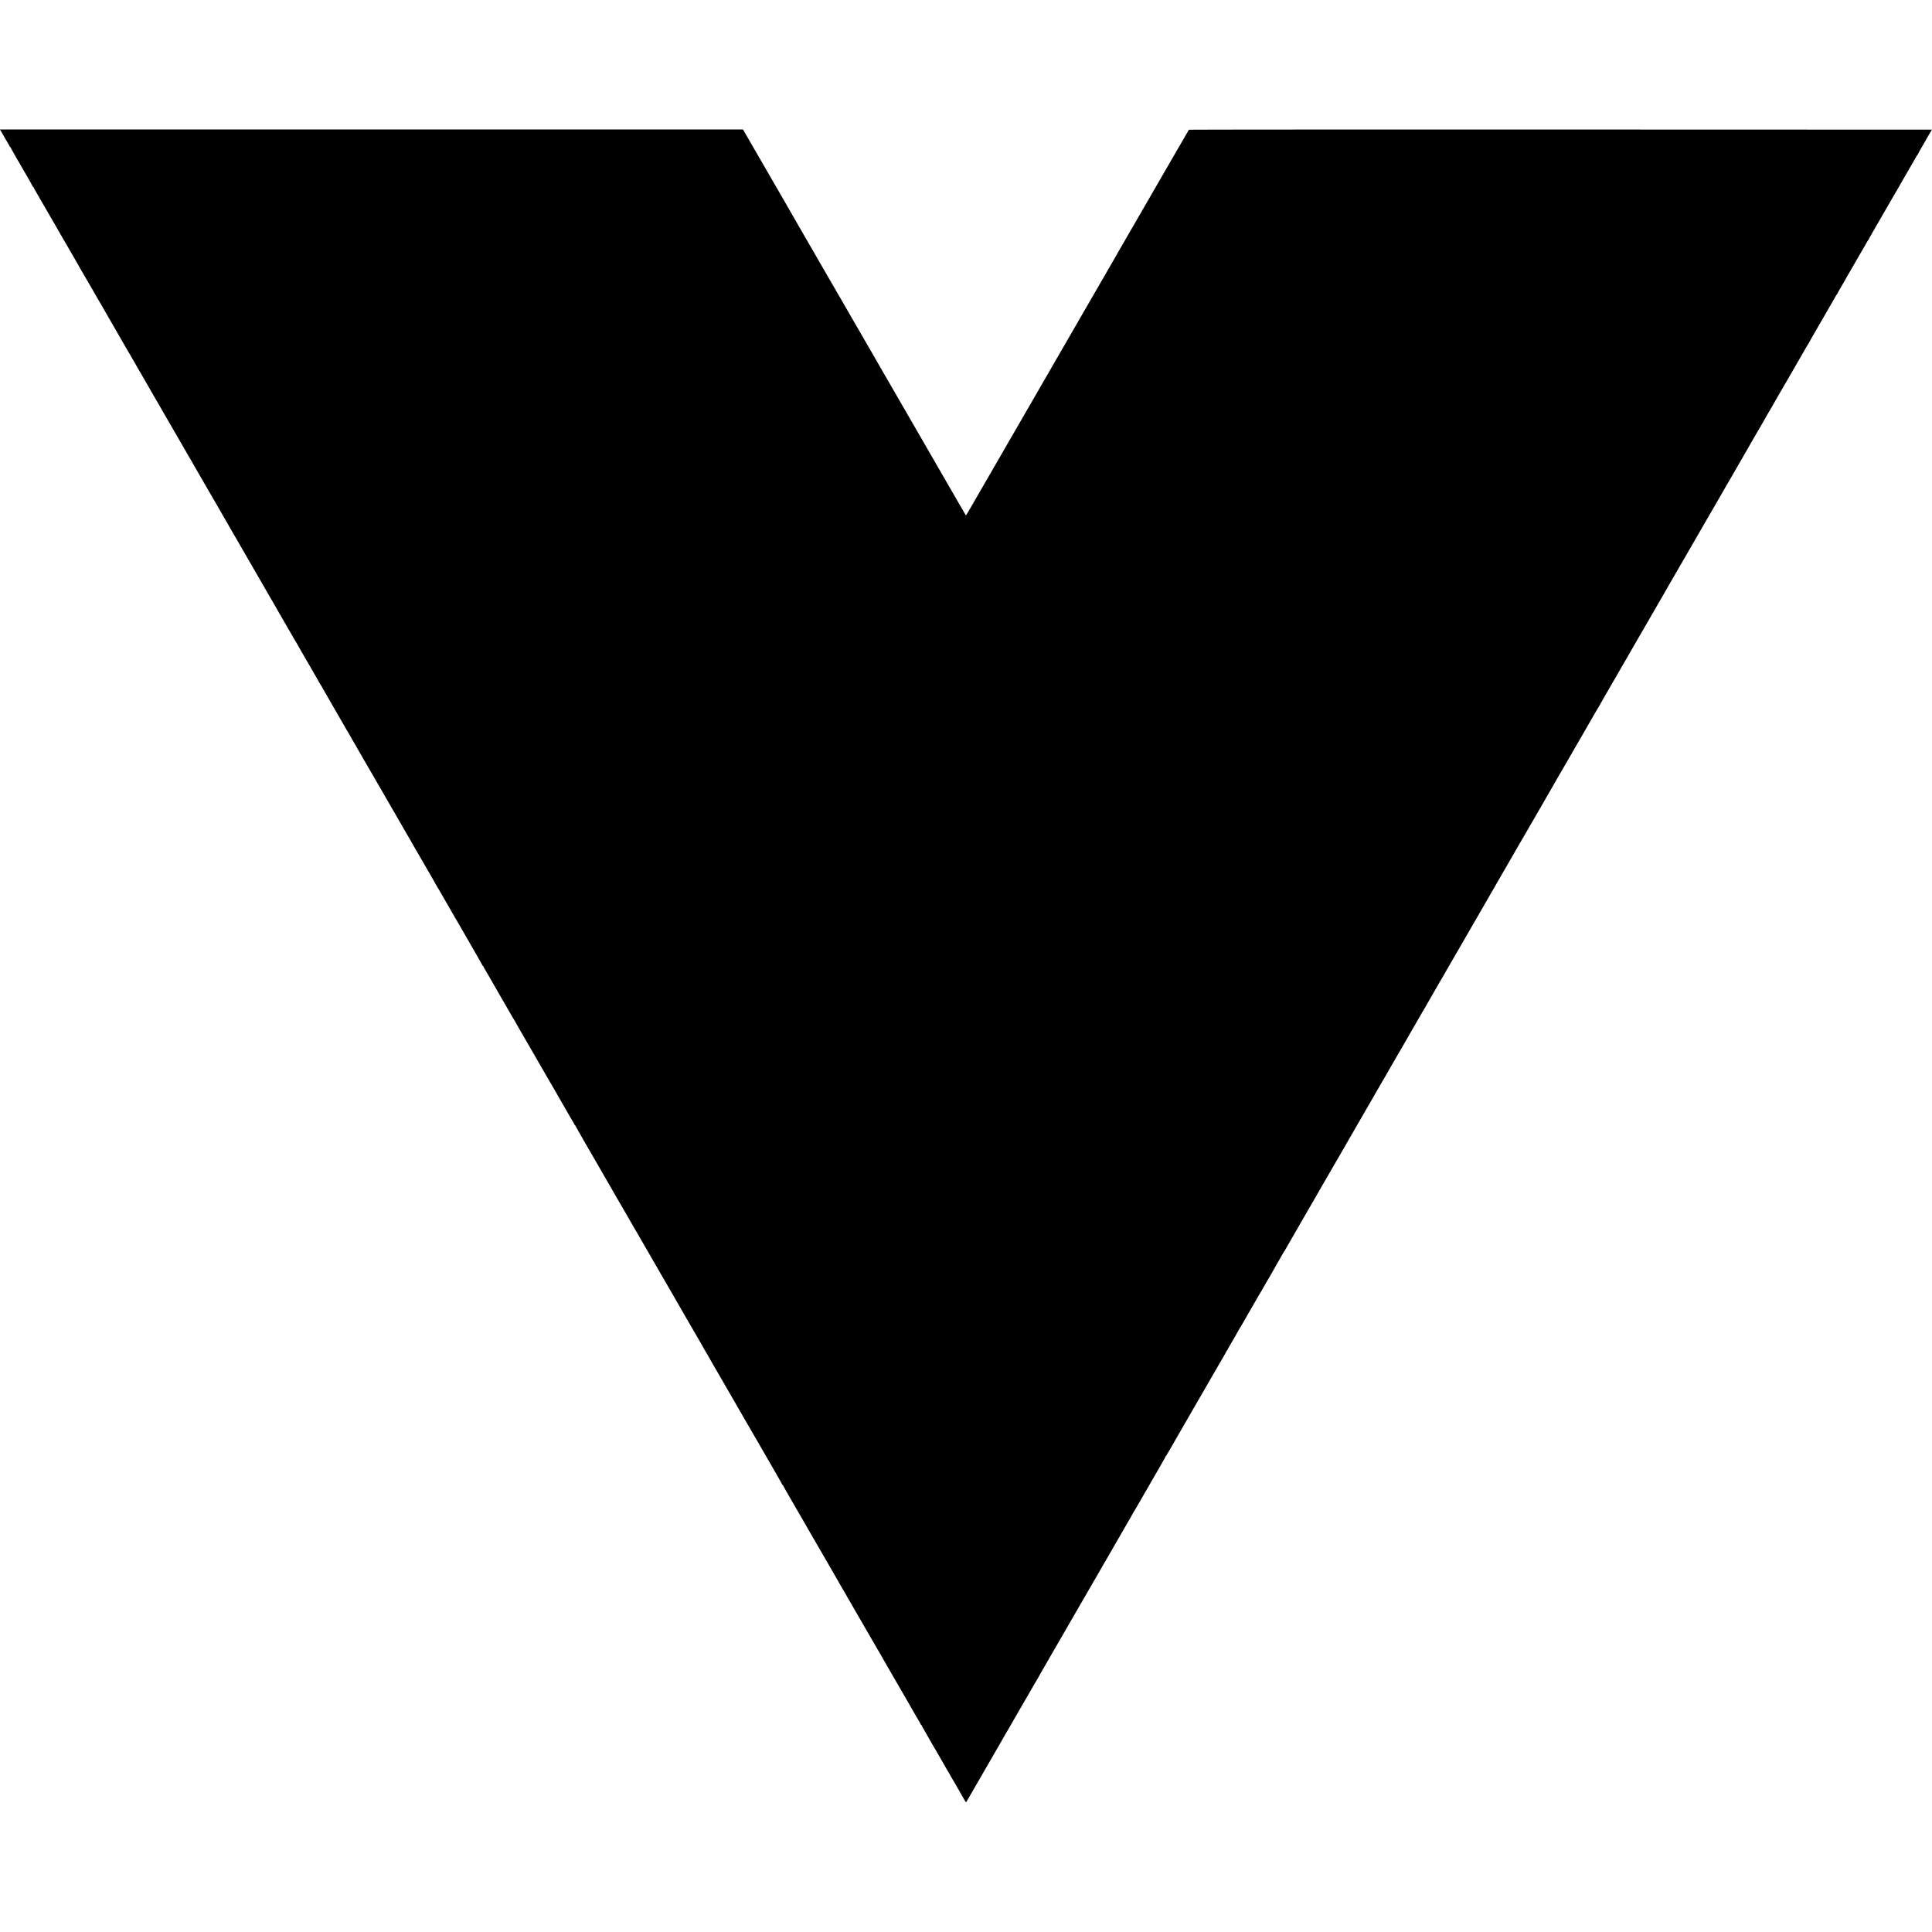
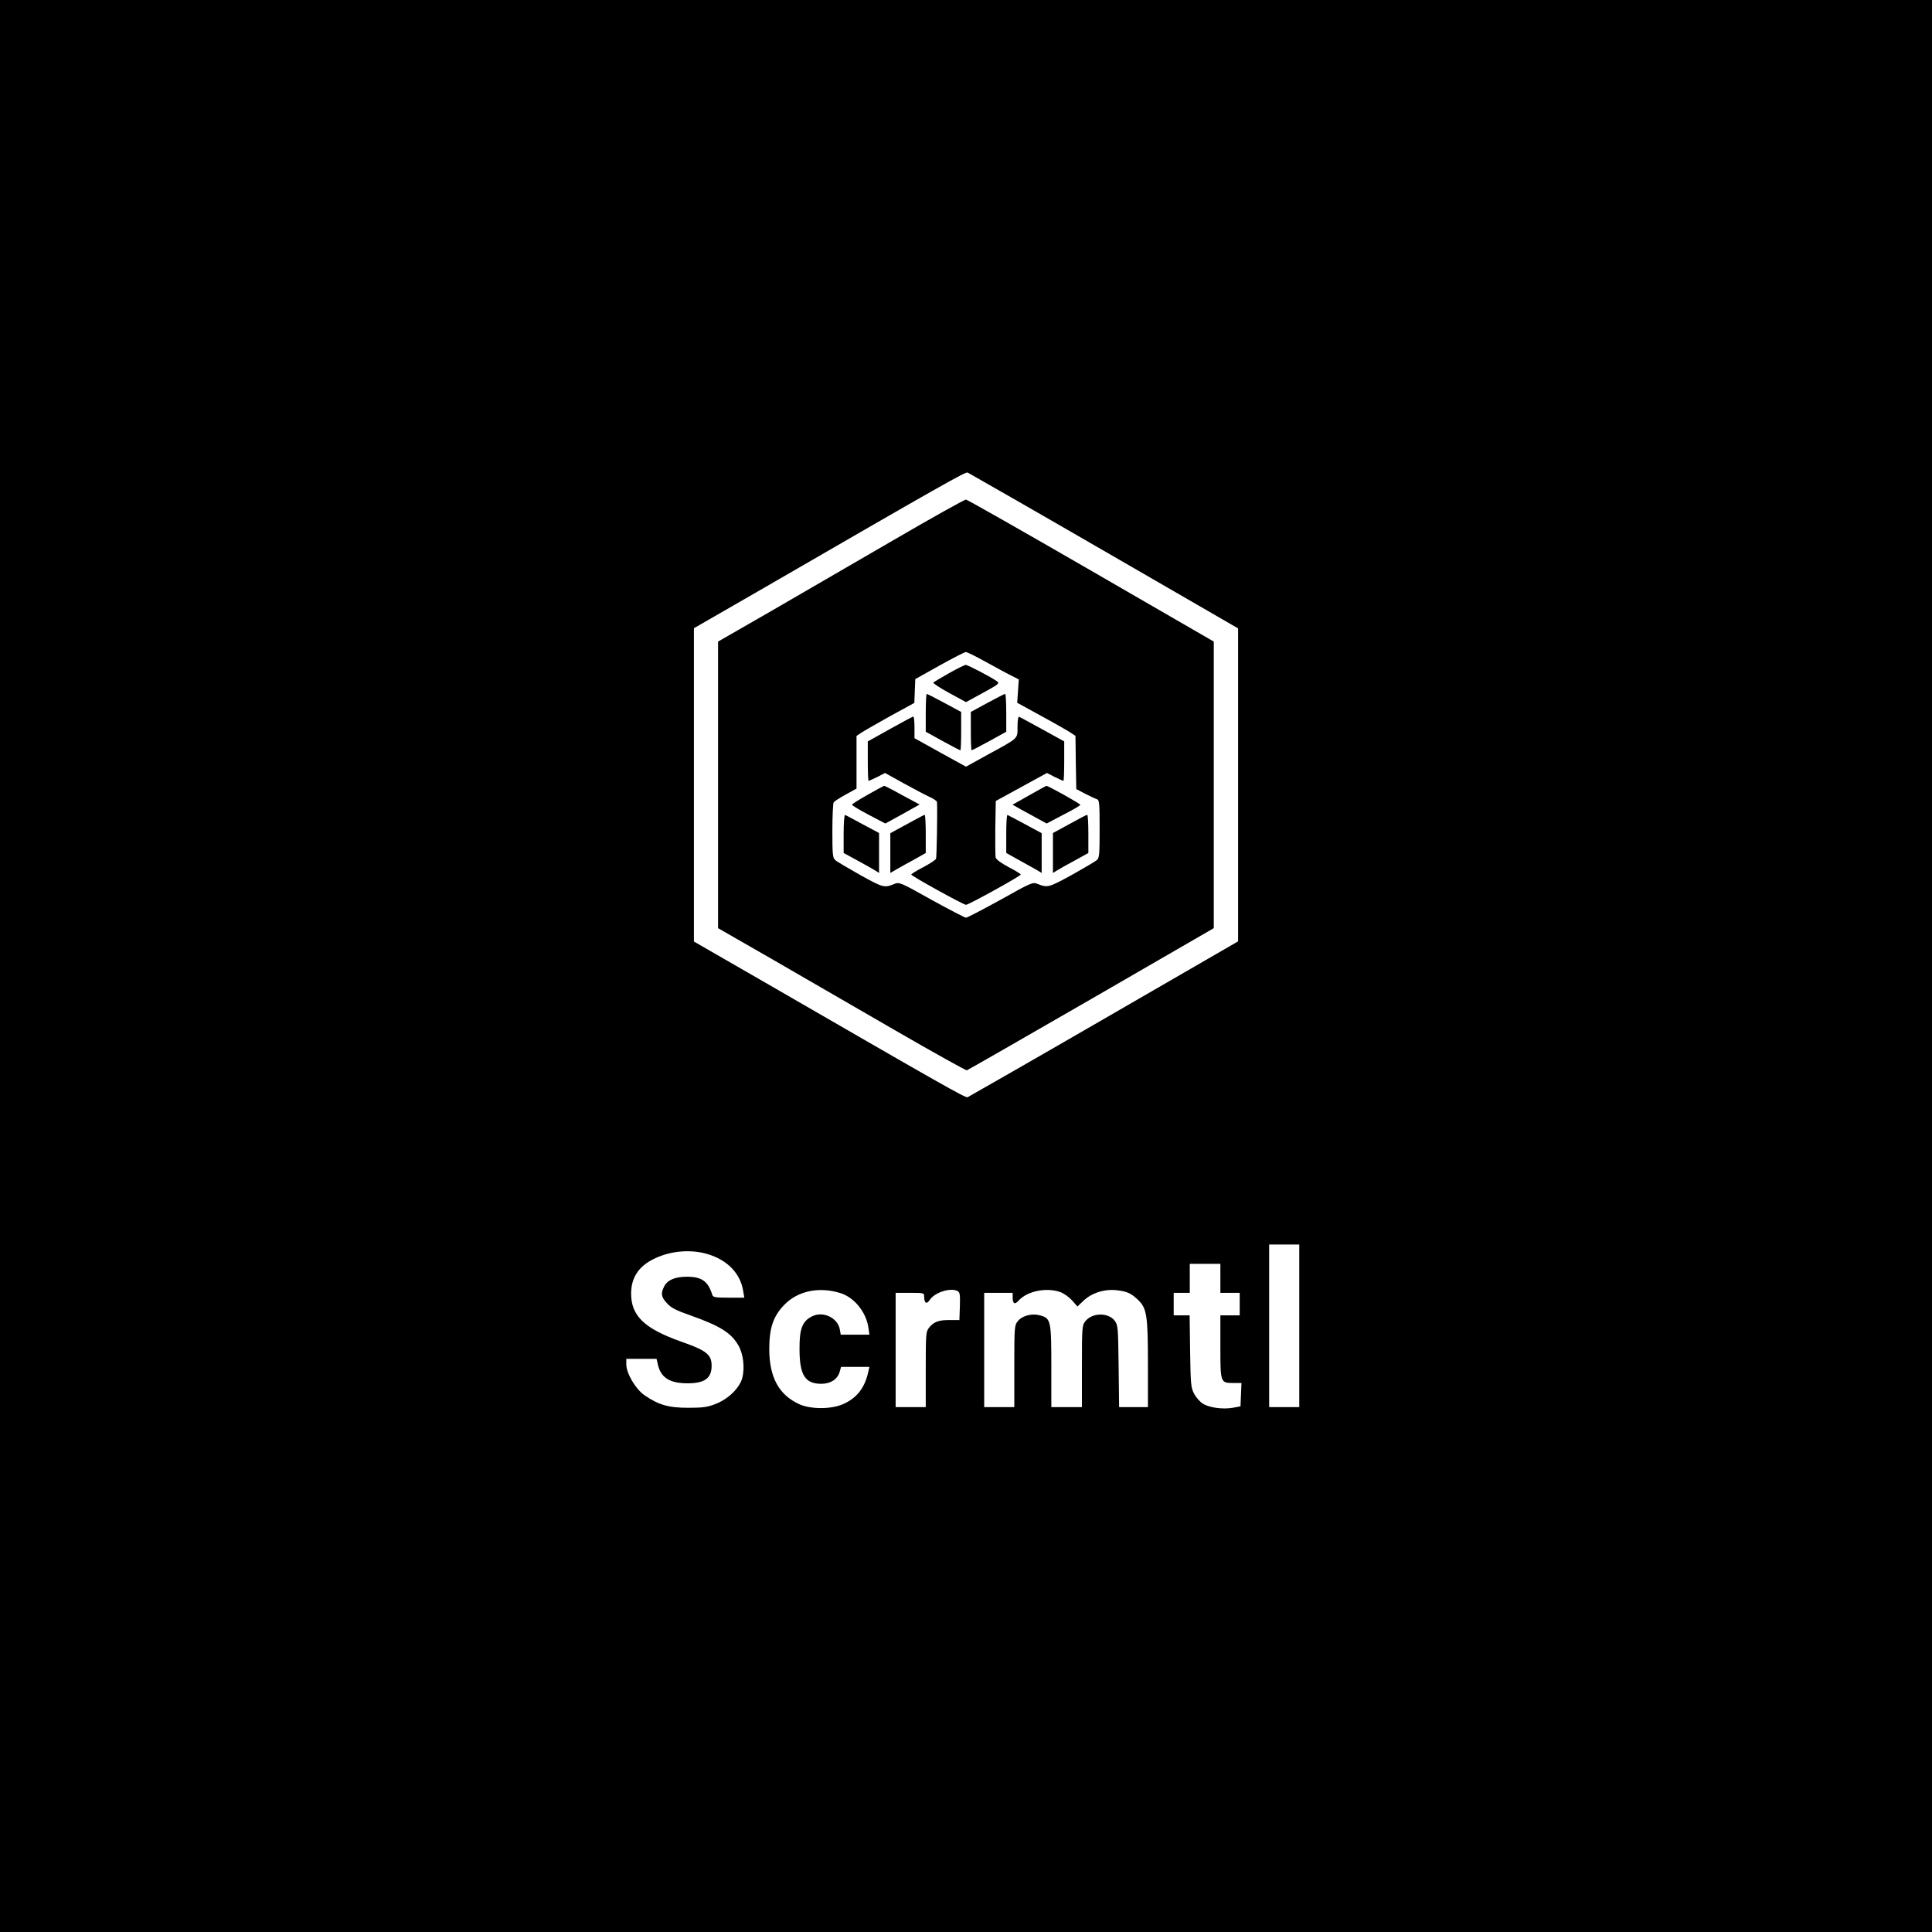
- <svg xmlns="http://www.w3.org/2000/svg" version="1.0" width="16pt" height="16pt" viewBox="0 0 16 16" preserveAspectRatio="xMidYMid meet">
-   <g transform="translate(0,16) scale(0.00032,-0.00032)" fill="#000000" stroke="none">
-     <path d="M18 46618 c45 -75 122 -207 122 -211 0 -2 25 -45 55 -95 30 -50 55 -96 55 -102 0 -5 5 -10 10 -10 6 0 10 -4 10 -9 0 -5 73 -135 161 -288 89 -153 173 -298 187 -323 14 -25 32 -57 41 -72 88 -149 187 -324 189 -335 2 -7 8 -13 13 -13 5 0 9 -4 9 -10 0 -5 46 -89 103 -187 175 -302 490 -846 507 -876 8 -16 20 -36 25 -45 28 -46 290 -498 339 -585 13 -23 74 -129 136 -236 61 -107 123 -215 137 -240 14 -25 29 -50 33 -56 5 -5 23 -37 40 -70 18 -33 38 -67 44 -75 11 -16 21 -33 63 -109 14 -25 29 -50 33 -56 4 -5 21 -35 38 -65 55 -100 261 -455 269 -465 4 -5 14 -21 20 -35 15 -29 41 -75 103 -180 24 -41 52 -88 60 -105 9 -16 57 -100 107 -185 112 -193 362 -626 380 -660 8 -14 23 -38 33 -55 11 -16 23 -37 27 -45 4 -8 26 -46 48 -85 23 -38 53 -90 67 -115 46 -81 64 -113 178 -310 62 -107 121 -210 132 -227 37 -67 56 -99 85 -148 16 -27 32 -57 36 -65 4 -8 15 -27 25 -42 9 -15 53 -89 96 -165 44 -76 177 -307 296 -513 120 -206 268 -463 330 -570 131 -227 117 -203 200 -348 36 -62 73 -125 82 -140 10 -15 21 -34 25 -42 4 -8 20 -37 36 -65 17 -27 38 -65 48 -82 49 -85 64 -111 87 -153 13 -25 28 -49 32 -55 4 -5 78 -134 165 -285 87 -151 166 -288 176 -305 10 -16 26 -43 35 -59 9 -17 125 -217 257 -445 132 -229 253 -441 270 -471 17 -30 45 -79 64 -108 18 -29 33 -54 33 -57 0 -2 20 -37 44 -77 24 -40 123 -212 221 -383 97 -170 190 -330 205 -355 16 -25 39 -65 53 -90 13 -25 81 -144 152 -265 70 -121 137 -238 150 -260 12 -22 37 -65 55 -95 18 -30 43 -73 55 -95 12 -22 48 -85 80 -140 77 -132 163 -280 190 -330 13 -22 71 -123 130 -225 59 -102 116 -199 126 -217 10 -17 29 -50 43 -72 15 -22 26 -43 26 -45 0 -2 27 -50 60 -106 33 -56 60 -103 60 -105 0 -2 55 -98 90 -155 8 -14 182 -316 239 -414 13 -22 45 -79 72 -124 27 -46 49 -86 49 -89 0 -2 14 -24 30 -48 16 -24 30 -46 30 -49 0 -5 74 -135 100 -176 5 -8 24 -42 43 -75 50 -88 58 -101 262 -455 104 -179 199 -345 213 -370 14 -25 28 -49 32 -55 4 -5 17 -26 28 -45 10 -19 62 -109 114 -200 114 -197 133 -230 170 -295 16 -27 33 -57 38 -65 17 -28 96 -165 103 -180 4 -8 16 -28 26 -45 10 -16 77 -131 148 -255 72 -124 181 -313 243 -420 62 -107 121 -209 131 -227 35 -62 323 -560 392 -678 38 -66 83 -145 100 -175 16 -30 33 -59 37 -65 4 -5 17 -27 29 -47 34 -61 56 -100 90 -156 17 -29 31 -55 31 -57 0 -2 17 -32 39 -67 21 -35 134 -229 251 -433 117 -203 235 -407 261 -451 27 -45 49 -85 49 -88 0 -4 8 -19 19 -34 15 -21 200 -341 309 -533 10 -19 33 -58 51 -87 17 -29 31 -54 31 -56 0 -2 25 -44 55 -94 30 -50 55 -95 55 -98 0 -4 6 -15 14 -23 7 -9 27 -41 43 -71 17 -30 170 -297 342 -594 171 -296 311 -542 311 -547 0 -5 5 -9 10 -9 6 0 10 -4 10 -10 0 -5 22 -47 49 -92 27 -46 58 -99 68 -118 24 -43 81 -140 93 -160 5 -8 66 -114 135 -235 69 -121 130 -227 135 -235 12 -21 259 -447 283 -490 10 -19 28 -47 38 -62 11 -14 19 -29 19 -32 0 -3 37 -69 83 -148 99 -170 305 -526 337 -583 13 -22 31 -53 41 -70 11 -16 22 -37 26 -45 7 -14 82 -146 103 -180 14 -24 181 -311 205 -355 13 -22 46 -80 75 -130 29 -49 64 -110 78 -135 14 -25 51 -88 82 -140 31 -52 59 -102 63 -110 4 -8 18 -33 31 -55 205 -353 284 -489 309 -535 17 -30 45 -78 62 -106 18 -28 36 -60 39 -72 4 -12 12 -22 17 -22 5 0 9 -4 9 -10 0 -5 109 -197 241 -427 133 -230 250 -431 259 -448 51 -90 222 -385 280 -485 37 -63 78 -135 92 -160 14 -25 67 -117 118 -205 51 -88 101 -175 111 -193 34 -58 55 -95 149 -257 51 -88 101 -173 110 -190 9 -16 76 -131 147 -255 72 -124 140 -241 151 -260 61 -108 281 -489 355 -615 38 -66 77 -133 87 -150 35 -63 91 -161 100 -175 14 -23 99 -169 128 -220 54 -97 135 -235 142 -245 4 -5 20 -32 35 -60 26 -48 238 -416 276 -480 10 -16 26 -46 37 -65 30 -53 382 -661 403 -695 10 -16 22 -37 26 -45 4 -8 26 -48 50 -88 24 -41 43 -75 43 -77 0 -2 22 -40 50 -85 27 -45 50 -84 50 -86 0 -3 38 -69 83 -147 84 -142 302 -520 340 -587 10 -19 34 -60 52 -90 18 -30 44 -75 57 -100 14 -25 45 -79 70 -120 25 -41 56 -96 70 -121 14 -25 77 -133 138 -240 62 -107 122 -210 132 -229 25 -43 310 -535 337 -581 11 -19 26 -45 34 -59 17 -32 238 -414 266 -460 11 -19 24 -41 28 -49 3 -7 75 -133 160 -278 84 -146 153 -269 153 -274 0 -5 5 -9 10 -9 6 0 10 -4 10 -10 0 -5 82 -150 181 -322 182 -314 201 -346 240 -415 12 -21 80 -139 152 -263 71 -124 141 -245 155 -270 14 -25 28 -49 32 -55 6 -8 145 -248 220 -380 37 -66 209 -362 229 -395 11 -19 24 -42 28 -49 4 -8 67 -118 140 -243 73 -125 133 -230 133 -233 0 -2 15 -28 33 -57 19 -29 47 -78 64 -108 17 -30 53 -93 79 -139 53 -90 82 -141 157 -272 82 -142 115 -199 381 -659 142 -245 268 -463 281 -485 12 -22 71 -125 132 -230 60 -104 172 -298 248 -430 76 -132 146 -253 156 -270 11 -16 22 -36 26 -44 3 -8 30 -54 60 -103 29 -49 53 -91 53 -93 0 -3 18 -34 40 -70 22 -36 40 -67 40 -69 0 -2 37 -66 81 -142 45 -77 98 -168 119 -204 20 -36 47 -81 58 -100 12 -19 27 -47 33 -62 6 -16 15 -28 20 -28 5 0 9 -4 9 -9 0 -6 63 -118 140 -251 77 -133 140 -243 140 -245 0 -2 18 -33 41 -70 22 -37 49 -83 60 -101 10 -19 29 -51 40 -71 25 -45 109 -189 126 -218 7 -11 17 -29 22 -40 6 -11 22 -38 35 -60 14 -22 37 -62 52 -90 14 -27 35 -62 45 -77 11 -14 19 -29 19 -32 0 -3 18 -35 40 -71 22 -36 40 -67 40 -69 0 -2 19 -35 42 -72 23 -38 55 -94 72 -124 26 -47 139 -244 171 -298 6 -9 21 -36 34 -60 28 -48 37 -51 51 -19 6 12 19 36 29 52 10 17 27 46 38 65 11 19 104 181 208 360 103 179 199 345 213 370 14 25 42 74 64 109 21 34 38 65 38 67 0 2 18 33 40 69 22 36 40 67 40 69 0 3 177 310 199 346 16 26 136 234 140 244 2 5 25 44 52 88 27 44 49 81 49 84 0 2 18 34 40 70 22 36 40 67 40 69 0 2 20 36 43 77 35 58 169 289 297 513 9 17 50 86 90 155 40 69 86 150 103 180 16 30 35 62 41 70 6 8 16 24 22 35 35 64 72 129 167 293 59 100 116 199 127 220 11 20 30 53 41 72 43 72 1070 1850 1121 1940 14 25 65 113 113 195 48 83 96 166 107 185 10 19 28 50 38 68 11 18 73 124 137 235 64 111 175 303 246 427 71 124 173 299 225 390 52 91 116 202 143 248 27 45 49 85 49 89 0 4 6 14 14 22 7 9 28 43 46 76 26 47 251 436 378 655 11 19 29 51 40 70 11 19 101 176 201 348 99 172 181 317 181 323 0 5 5 9 10 9 6 0 10 5 10 11 0 6 8 23 18 37 11 15 32 52 49 82 16 30 130 228 253 440 122 212 234 405 248 430 13 25 39 70 57 100 39 65 69 117 130 225 25 44 50 87 55 95 12 19 78 134 220 380 61 107 129 224 150 260 161 277 222 382 246 425 15 28 47 83 71 123 24 41 43 78 43 83 0 5 4 9 8 9 4 0 13 12 19 28 7 15 23 45 36 67 66 110 277 478 277 483 0 3 6 13 14 21 7 9 27 41 43 71 17 30 45 80 63 110 34 57 375 649 394 685 6 11 16 27 22 35 6 8 26 42 44 75 18 33 41 74 51 90 10 17 24 41 32 55 54 97 72 128 88 152 11 14 19 28 19 30 0 3 79 141 175 308 96 167 175 305 175 308 0 3 6 13 14 21 7 9 26 39 41 66 33 60 276 483 338 587 24 40 46 80 50 88 4 8 13 24 20 35 14 23 95 163 125 215 11 19 52 91 92 160 40 69 80 139 90 155 9 17 103 179 207 360 105 182 200 346 211 365 103 181 463 802 489 845 7 11 15 27 19 35 4 8 29 51 55 95 64 110 828 1433 848 1470 9 17 24 41 33 55 9 14 29 48 45 77 15 28 52 93 82 145 30 51 62 107 71 123 17 30 231 398 400 690 51 88 103 179 115 202 12 23 26 48 32 55 6 7 24 38 40 68 17 30 61 107 98 170 37 63 84 144 103 180 19 36 41 72 48 81 8 8 14 18 14 21 0 4 27 51 59 106 32 55 72 124 89 154 16 29 71 125 122 213 51 88 104 180 118 205 13 25 28 50 32 55 4 6 17 26 28 45 11 19 45 80 77 135 31 55 66 116 77 135 11 19 88 152 171 295 401 694 620 1072 650 1125 11 19 87 152 170 295 83 143 158 273 166 288 9 16 21 36 26 45 6 9 31 52 55 96 25 43 54 94 66 115 11 20 95 164 186 321 91 157 173 299 182 315 9 17 26 46 37 65 12 19 66 114 121 210 56 96 108 186 117 200 8 14 24 40 34 59 24 45 383 664 412 713 5 9 17 29 26 45 15 28 120 210 241 419 36 61 68 117 72 125 4 8 12 23 19 34 35 57 245 420 262 453 11 20 35 61 53 90 17 29 32 54 32 56 0 3 28 51 62 108 33 57 70 119 80 138 10 19 23 42 28 50 5 8 32 53 59 100 27 47 149 258 271 470 122 212 234 405 248 430 30 53 62 108 80 135 6 11 15 27 19 35 4 8 85 150 181 315 96 165 187 323 202 350 31 56 116 202 130 225 5 8 25 42 43 75 19 33 92 159 162 280 149 257 157 271 202 350 19 33 38 67 43 75 9 14 228 392 275 475 12 22 55 96 95 165 40 69 80 139 90 155 24 42 202 350 221 383 9 15 27 47 41 72 14 25 75 131 136 236 61 106 121 210 134 232 99 172 271 470 279 482 5 8 23 40 40 70 18 30 81 141 142 245 60 105 121 210 135 235 14 25 71 124 127 220 56 96 143 247 194 335 51 88 96 167 102 175 14 24 180 311 204 355 23 43 340 590 356 615 5 8 50 87 101 175 171 301 517 898 582 1008 25 43 46 81 46 83 0 2 12 23 27 47 14 23 40 67 56 97 16 30 35 62 42 70 7 8 15 22 18 30 4 8 20 38 37 65 16 28 33 57 37 65 6 12 111 196 143 250 5 8 55 95 112 193 57 98 113 195 126 215 12 20 27 46 32 57 6 11 14 27 20 35 5 8 76 130 156 270 80 140 165 287 187 325 23 39 52 90 66 115 13 25 30 52 37 61 8 8 14 18 14 21 0 4 41 77 92 165 50 87 175 302 276 478 101 176 208 360 236 408 28 49 67 117 86 152 19 35 41 70 48 77 6 6 12 15 12 19 0 7 124 224 167 291 12 21 23 40 23 42 0 2 21 40 46 83 26 43 55 92 64 109 54 95 327 568 354 614 19 30 45 75 59 100 71 128 82 145 89 148 4 2 8 8 8 13 0 5 42 82 94 172 311 538 496 858 518 897 14 25 40 70 58 100 18 30 42 71 53 90 10 19 79 139 152 265 73 127 142 246 153 265 10 19 43 76 72 125 29 50 63 108 75 130 65 116 80 140 87 143 4 2 8 8 8 12 0 8 114 212 140 250 6 8 14 24 20 35 5 11 54 97 108 190 l100 170 -9611 3 c-5286 1 -9614 -1 -9618 -5 -5 -6 -419 -719 -619 -1068 -89 -155 -267 -463 -323 -560 -38 -66 -81 -140 -95 -165 -31 -56 -263 -457 -526 -910 -110 -190 -224 -388 -254 -440 -29 -52 -61 -109 -71 -125 -23 -39 -243 -420 -268 -465 -11 -19 -204 -352 -428 -740 -224 -388 -477 -826 -563 -975 -85 -148 -185 -322 -222 -385 -37 -63 -120 -207 -185 -320 -65 -113 -177 -306 -248 -430 -72 -124 -172 -297 -222 -385 -51 -88 -142 -245 -202 -350 -131 -226 -247 -427 -408 -705 -65 -113 -249 -432 -410 -710 -160 -278 -388 -673 -506 -877 -118 -205 -216 -373 -219 -373 -3 0 -52 82 -109 183 -58 100 -144 250 -192 332 -95 164 -402 696 -647 1120 -85 149 -228 396 -317 550 -212 365 -982 1700 -1008 1745 -10 19 -43 76 -72 125 -29 50 -64 110 -77 135 -14 25 -63 110 -110 190 -47 80 -96 165 -110 190 -14 25 -99 171 -188 325 -89 154 -174 300 -188 325 -13 25 -64 113 -112 195 -48 83 -140 242 -205 355 -65 113 -183 317 -263 454 -79 137 -152 264 -163 282 -50 89 -335 583 -354 614 -12 19 -34 58 -50 85 -15 28 -129 226 -253 440 -124 215 -235 408 -247 430 -12 22 -69 121 -127 220 -58 99 -226 389 -373 645 -148 256 -324 561 -392 678 -67 117 -134 232 -147 255 -13 23 -33 59 -46 80 l-22 37 -9615 0 -9615 0 20 -32z" />
+ <svg xmlns="http://www.w3.org/2000/svg" version="1.0" width="1200pt" height="1200pt" viewBox="0 0 1200 1200" preserveAspectRatio="xMidYMid meet">
+   <g transform="translate(0,1200) scale(0.1,-0.1)" fill="#000000" stroke="none">
+     <path d="M0 6000 l0 -6000 6000 0 6000 0 0 6000 0 6000 -6000 0 -6000 0 0 -6000z m6858 2578 l832 -481 0 -972 0 -972 -832 -481 c-458 -265 -840 -483 -848 -487 -14 -5 -136 64 -1297 735 l-403 232 0 973 0 973 403 232 c1144 662 1283 740 1297 735 8 -4 390 -222 848 -487z m1212 -4813 l0 -505 -93 0 -94 0 0 505 0 505 94 0 93 0 0 -505z m-3708 454 c140 -30 235 -118 254 -237 l7 -42 -97 0 c-83 0 -97 2 -102 18 -26 84 -65 112 -158 112 -72 0 -120 -20 -140 -59 -23 -44 -20 -67 17 -106 25 -28 56 -44 145 -75 183 -65 252 -107 298 -186 31 -53 41 -140 24 -204 -17 -62 -87 -130 -165 -160 -50 -20 -79 -24 -170 -24 -123 0 -185 18 -272 78 -55 38 -113 136 -113 192 l0 34 94 0 94 0 10 -43 c20 -76 75 -109 183 -109 106 0 149 32 149 109 0 70 -32 95 -192 151 -225 80 -308 159 -308 297 0 96 44 166 134 212 92 48 206 63 308 42z m3218 -159 l0 -90 60 0 60 0 0 -70 0 -70 -60 0 -60 0 0 -194 c0 -225 0 -226 81 -226 l50 0 -3 -72 -3 -73 -48 -9 c-64 -11 -149 1 -188 27 -18 12 -42 40 -53 62 -19 36 -21 60 -24 263 l-3 222 -50 0 -49 0 0 70 0 70 50 0 50 0 0 90 0 90 95 0 95 0 0 -90z m-2362 -91 c87 -26 162 -118 176 -216 l6 -43 -89 0 -89 0 -6 34 c-14 72 -104 114 -172 80 -61 -30 -79 -78 -78 -204 0 -161 35 -215 135 -215 57 0 100 27 114 73 l9 32 88 0 88 0 -6 -27 c-22 -103 -71 -166 -157 -204 -73 -33 -201 -33 -272 -1 -127 58 -186 166 -187 341 0 131 24 204 91 274 83 88 215 117 349 76z m730 12 c14 -8 16 -22 14 -94 l-3 -86 -57 0 c-70 1 -103 -11 -131 -47 -20 -25 -21 -37 -21 -260 l0 -234 -93 0 -94 0 0 355 0 355 89 0 c85 0 88 -1 88 -22 0 -42 15 -52 34 -23 31 48 130 79 174 56z m637 -6 c22 -8 55 -31 74 -52 l33 -38 39 37 c51 48 130 73 207 64 64 -8 86 -18 130 -59 55 -53 62 -96 62 -399 l0 -268 -89 0 -90 0 -3 254 c-3 239 -4 256 -24 282 -39 53 -141 52 -183 -3 -20 -24 -21 -39 -21 -279 l0 -254 -95 0 -95 0 0 250 c0 288 -3 302 -70 320 -52 14 -112 -2 -139 -37 -20 -24 -21 -39 -21 -279 l0 -254 -93 0 -94 0 0 355 0 355 89 0 88 0 0 -29 c0 -39 13 -46 36 -20 54 60 172 84 259 54z" />
+     <path d="M5544 8642 c-243 -141 -586 -340 -762 -442 l-322 -185 0 -890 0 -890 338 -194 c185 -107 530 -306 766 -443 237 -137 435 -247 441 -246 6 2 354 201 773 443 l761 440 0 890 0 890 -761 440 c-419 242 -769 441 -778 442 -8 1 -214 -114 -456 -255z m577 -752 c60 -33 131 -72 158 -85 l49 -25 -5 -73 -5 -72 153 -84 c85 -46 166 -93 181 -103 l28 -19 2 -165 3 -165 55 -29 c30 -15 63 -31 73 -34 15 -5 17 -23 17 -184 0 -158 -2 -181 -17 -194 -10 -9 -81 -50 -157 -93 -143 -78 -149 -80 -212 -55 -29 12 -38 9 -230 -99 -111 -61 -207 -111 -214 -111 -7 0 -103 50 -214 111 -192 108 -201 111 -230 99 -64 -26 -70 -24 -213 55 -76 43 -146 84 -155 93 -16 13 -18 35 -18 181 0 91 4 171 8 177 4 7 37 28 75 49 l67 37 0 163 0 164 28 19 c15 10 95 56 179 103 l152 83 3 74 3 74 150 84 c83 46 156 84 164 84 8 0 63 -27 122 -60z" />
+     <path d="M5895 7819 c-49 -28 -93 -54 -98 -58 -4 -4 40 -33 98 -65 l105 -57 106 58 c95 52 104 58 87 71 -34 25 -181 102 -195 102 -7 0 -53 -23 -103 -51z" />
+     <path d="M5750 7572 l0 -117 105 -58 c57 -31 106 -57 110 -57 3 0 5 54 5 119 l0 119 -104 56 c-57 31 -107 56 -110 56 -3 0 -6 -53 -6 -118z" />
+     <path d="M6133 7634 l-103 -56 0 -119 c0 -65 2 -119 5 -119 4 0 53 26 110 57 l105 58 0 117 c0 65 -3 118 -7 118 -5 0 -54 -26 -110 -56z" />
+     <path d="M5528 7472 l-138 -77 0 -122 c0 -68 2 -123 5 -123 3 0 27 11 54 24 l48 25 119 -66 c65 -36 138 -74 162 -85 23 -10 42 -24 42 -31 3 -67 -2 -341 -6 -351 -3 -7 -38 -30 -79 -52 -41 -21 -75 -42 -75 -46 0 -9 324 -188 340 -188 16 0 340 179 340 188 0 4 -34 25 -75 46 -48 26 -77 47 -81 60 -2 12 -3 95 -2 186 l3 165 159 87 159 87 48 -25 c27 -13 51 -24 54 -24 3 0 5 55 5 123 l0 122 -136 75 c-75 41 -140 77 -145 78 -5 2 -9 -26 -9 -61 0 -78 10 -68 -188 -176 l-132 -73 -160 88 -160 89 0 67 c0 38 -3 68 -7 67 -5 0 -70 -35 -145 -77z" />
+     <path d="M5390 7064 c-52 -29 -96 -57 -98 -62 -1 -4 45 -32 102 -62 l105 -55 53 29 c29 16 77 42 106 59 l54 30 -108 58 c-59 33 -110 59 -113 58 -3 -1 -49 -25 -101 -55z" />
+     <path d="M6392 7060 l-103 -58 53 -30 c29 -16 77 -42 106 -58 l53 -29 104 55 c58 29 105 57 105 61 0 7 -202 120 -211 118 -2 0 -50 -27 -107 -59z" />
+     <path d="M5240 6822 l0 -120 88 -48 c48 -26 97 -54 110 -62 l22 -14 0 124 0 124 -101 54 c-56 30 -105 57 -110 58 -5 2 -9 -50 -9 -116z" />
+     <path d="M5633 6881 l-103 -56 0 -123 0 -124 43 25 c23 13 72 41 110 61 l67 38 0 119 c0 65 -3 119 -7 118 -5 -1 -54 -27 -110 -58z" />
+     <path d="M6250 6822 l0 -120 68 -38 c37 -20 86 -48 110 -61 l42 -25 0 124 0 123 -102 55 c-57 30 -106 57 -110 58 -5 2 -8 -50 -8 -116z" />
+     <path d="M6643 6882 l-103 -56 0 -124 0 -124 23 14 c12 8 61 36 110 62 l87 48 0 119 c0 65 -3 119 -7 118 -5 0 -54 -26 -110 -57z" />
  </g>
</svg>
